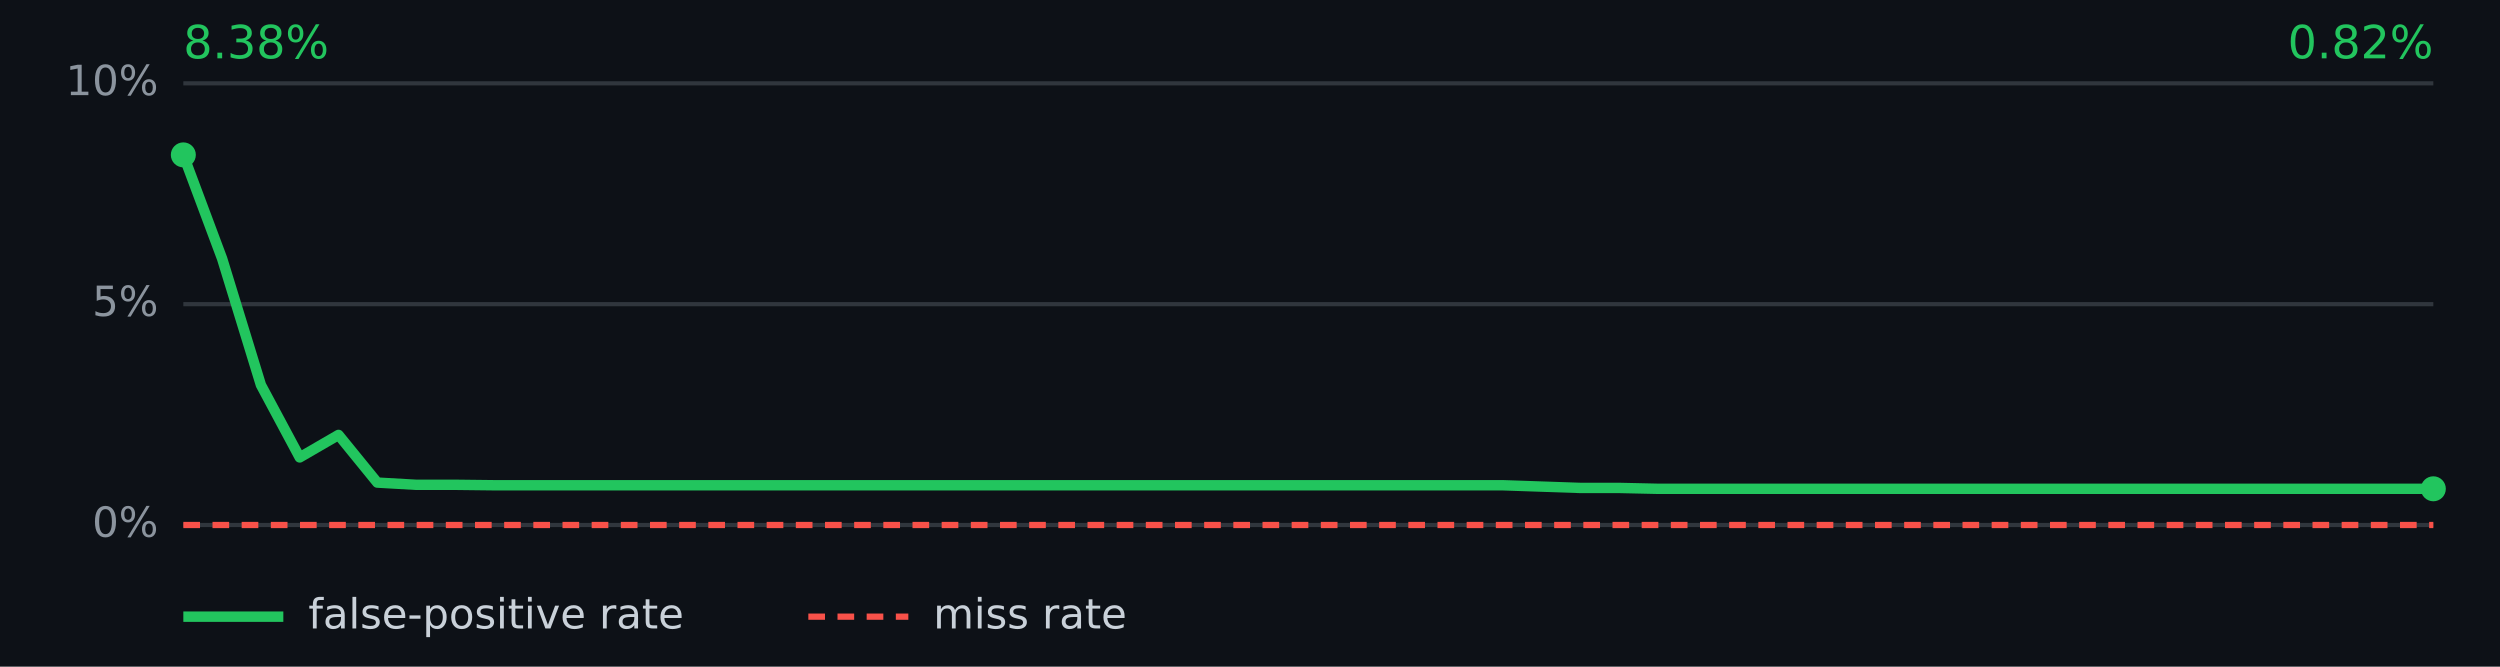
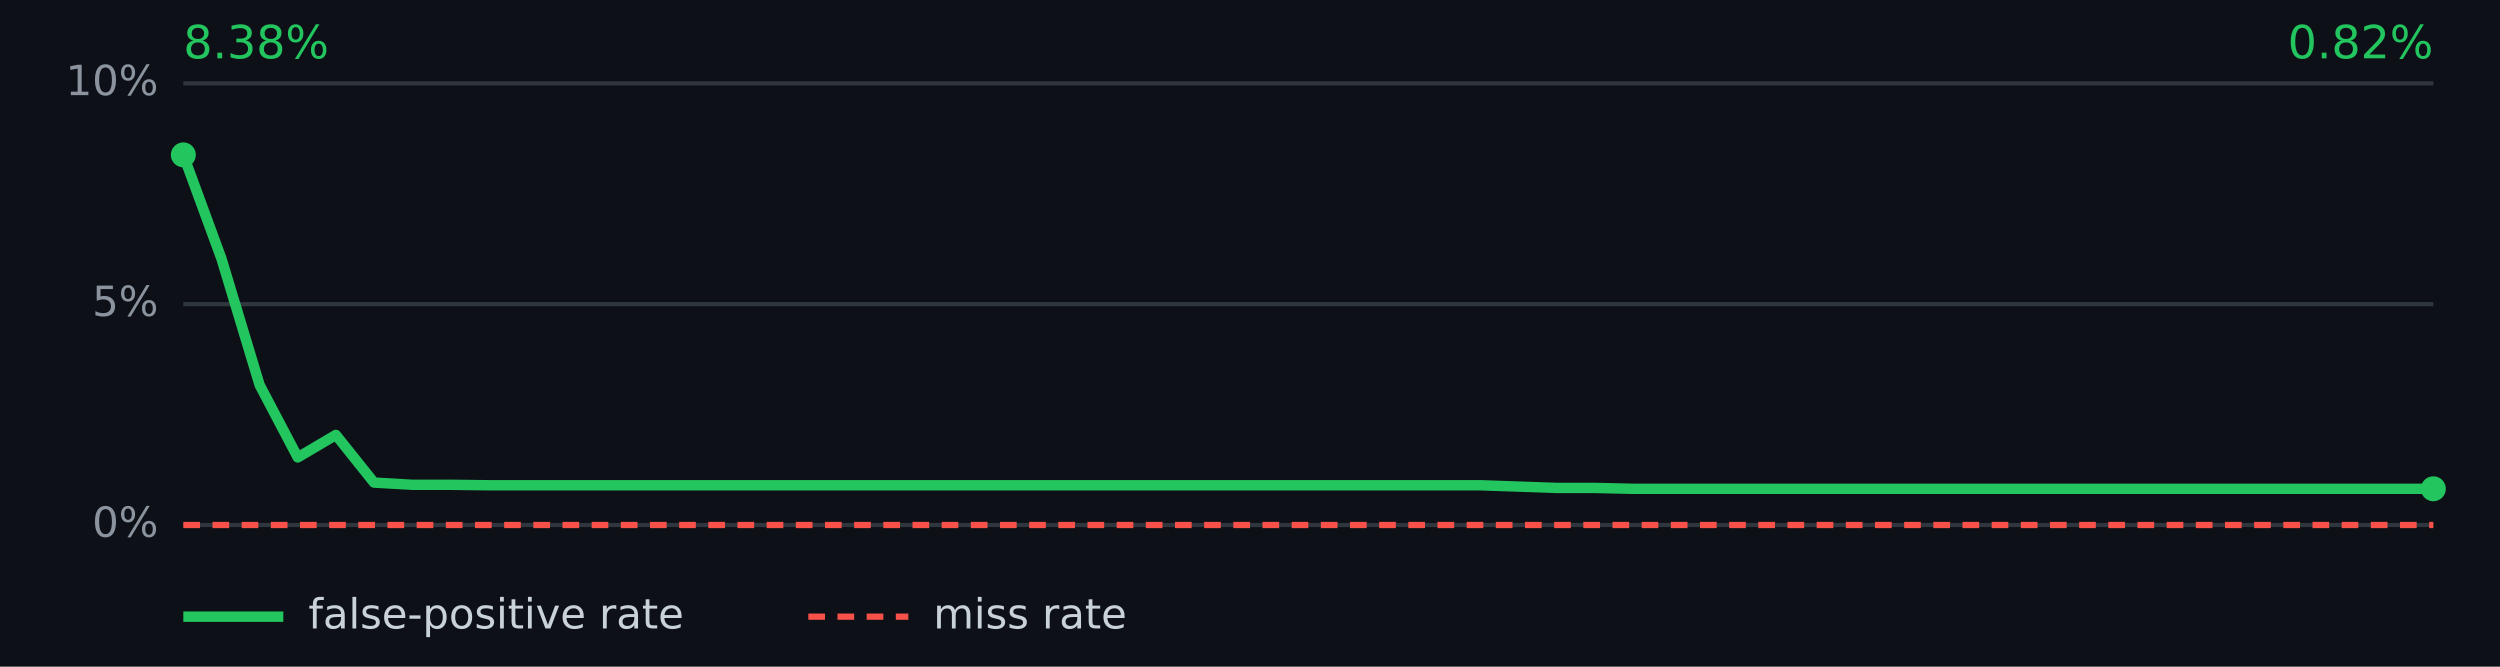
<svg xmlns="http://www.w3.org/2000/svg" width="600" height="160" role="img" aria-label="false-positive rate trend: 8.38% to 0.82%">
  <rect width="100%" height="160" fill="#0d1117" />
  <line x1="44" y1="20.00" x2="584" y2="20.00" stroke="#30363d" stroke-width="1" />
  <text x="38" y="20.00" font-family="Verdana,Geneva,DejaVu Sans,sans-serif" font-size="10" fill="#8b949e" text-anchor="end" dominant-baseline="middle">10%</text>
  <line x1="44" y1="73.00" x2="584" y2="73.00" stroke="#30363d" stroke-width="1" />
  <text x="38" y="73.00" font-family="Verdana,Geneva,DejaVu Sans,sans-serif" font-size="10" fill="#8b949e" text-anchor="end" dominant-baseline="middle">5%</text>
  <line x1="44" y1="126.00" x2="584" y2="126.00" stroke="#30363d" stroke-width="1" />
  <text x="38" y="126.00" font-family="Verdana,Geneva,DejaVu Sans,sans-serif" font-size="10" fill="#8b949e" text-anchor="end" dominant-baseline="middle">0%</text>
-   <polyline points="44.00,126.00 54.80,126.00 65.60,126.00 76.40,126.00 87.20,126.00 98.00,126.00 108.80,126.00 119.60,126.00 130.40,126.00 141.20,126.00 152.00,126.00 162.80,126.00 173.60,126.00 184.40,126.00 195.20,126.00 206.00,126.00 216.80,126.00 227.60,126.00 238.40,126.00 249.20,126.00 260.00,126.00 270.80,126.00 281.60,126.00 292.40,126.00 303.20,126.00 314.00,126.00 324.80,126.00 335.60,126.00 346.40,126.00 357.20,126.00 368.00,126.00 378.80,126.00 389.60,126.00 400.40,126.00 411.20,126.00 422.00,126.00 432.80,126.00 443.60,126.00 454.40,126.00 465.20,126.00 476.00,126.00 486.80,126.00 497.60,126.00 508.40,126.00 519.20,126.00 530.00,126.00 540.80,126.00 551.60,126.00 562.40,126.00 573.20,126.00 584.00,126.00" fill="none" stroke="#f85149" stroke-width="1.5" stroke-dasharray="4,3" />
-   <polyline points="44.00,37.17 53.31,62.08 62.62,92.40 71.93,109.78 81.24,104.38 90.55,115.82 99.86,116.35 109.17,116.35 118.48,116.46 127.79,116.46 137.10,116.46 146.41,116.46 155.72,116.46 165.03,116.46 174.34,116.46 183.66,116.46 192.97,116.46 202.28,116.46 211.59,116.46 220.90,116.46 230.21,116.46 239.52,116.46 248.83,116.46 258.14,116.46 267.45,116.46 276.76,116.46 286.07,116.46 295.38,116.46 304.69,116.46 314.00,116.46 323.31,116.46 332.62,116.46 341.93,116.46 351.24,116.46 360.55,116.46 369.86,116.78 379.17,117.10 388.48,117.10 397.79,117.31 407.10,117.31 416.41,117.31 425.72,117.31 435.03,117.31 444.34,117.31 453.66,117.31 462.97,117.31 472.28,117.31 481.59,117.31 490.90,117.31 500.21,117.31 509.52,117.31 518.83,117.31 528.14,117.31 537.45,117.31 546.76,117.31 556.07,117.31 565.38,117.31 574.69,117.31 584.00,117.31" fill="none" stroke="#22c55e" stroke-width="2.5" stroke-linejoin="round" />
+   <polyline points="44.00,126.00 54.59,126.00 65.18,126.00 75.76,126.00 86.35,126.00 96.94,126.00 107.53,126.00 118.12,126.00 128.71,126.00 139.29,126.00 149.88,126.00 160.47,126.00 171.06,126.00 181.65,126.00 192.24,126.00 202.82,126.00 213.41,126.00 224.00,126.00 234.59,126.00 245.18,126.00 255.76,126.00 266.35,126.00 276.94,126.00 287.53,126.00 298.12,126.00 308.71,126.00 319.29,126.00 329.88,126.00 340.47,126.00 351.06,126.00 361.65,126.00 372.24,126.00 382.82,126.00 393.41,126.00 404.00,126.00 414.59,126.00 425.18,126.00 435.76,126.00 446.35,126.00 456.94,126.00 467.53,126.00 478.12,126.00 488.71,126.00 499.29,126.00 509.88,126.00 520.47,126.00 531.06,126.00 541.65,126.00 552.24,126.00 562.82,126.00 573.41,126.00 584.00,126.00" fill="none" stroke="#f85149" stroke-width="1.5" stroke-dasharray="4,3" />
+   <polyline points="44.00,37.17 53.15,62.08 62.31,92.40 71.46,109.78 80.61,104.38 89.76,115.82 98.92,116.35 108.07,116.35 117.22,116.46 126.37,116.46 135.53,116.46 144.68,116.46 153.83,116.46 162.98,116.46 172.14,116.46 181.29,116.46 190.44,116.46 199.59,116.46 208.75,116.46 217.90,116.46 227.05,116.46 236.20,116.46 245.36,116.46 254.51,116.46 263.66,116.46 272.81,116.46 281.97,116.46 291.12,116.46 300.27,116.46 309.42,116.46 318.58,116.46 327.73,116.46 336.88,116.46 346.03,116.46 355.19,116.46 364.34,116.78 373.49,117.10 382.64,117.10 391.80,117.31 400.95,117.31 410.10,117.31 419.25,117.31 428.41,117.31 437.56,117.31 446.71,117.31 455.86,117.31 465.02,117.31 474.17,117.31 483.32,117.31 492.47,117.31 501.63,117.31 510.78,117.31 519.93,117.31 529.08,117.31 538.24,117.31 547.39,117.31 556.54,117.31 565.69,117.31 574.85,117.31 584.00,117.31" fill="none" stroke="#22c55e" stroke-width="2.5" stroke-linejoin="round" />
  <circle cx="44.00" cy="37.17" r="3" fill="#22c55e" />
  <circle cx="584.00" cy="117.31" r="3" fill="#22c55e" />
  <text x="44.00" y="14" font-family="Verdana,Geneva,DejaVu Sans,sans-serif" font-size="11" fill="#22c55e" text-anchor="start">8.38%</text>
  <text x="584.00" y="14" font-family="Verdana,Geneva,DejaVu Sans,sans-serif" font-size="11" fill="#22c55e" text-anchor="end">0.82%</text>
  <line x1="44" y1="148" x2="68" y2="148" stroke="#22c55e" stroke-width="2.5" />
  <text x="74" y="148" font-family="Verdana,Geneva,DejaVu Sans,sans-serif" font-size="10" fill="#c9d1d9" dominant-baseline="middle">false-positive rate</text>
  <line x1="194" y1="148" x2="218" y2="148" stroke="#f85149" stroke-width="1.5" stroke-dasharray="4,3" />
  <text x="224" y="148" font-family="Verdana,Geneva,DejaVu Sans,sans-serif" font-size="10" fill="#c9d1d9" dominant-baseline="middle">miss rate</text>
</svg>
